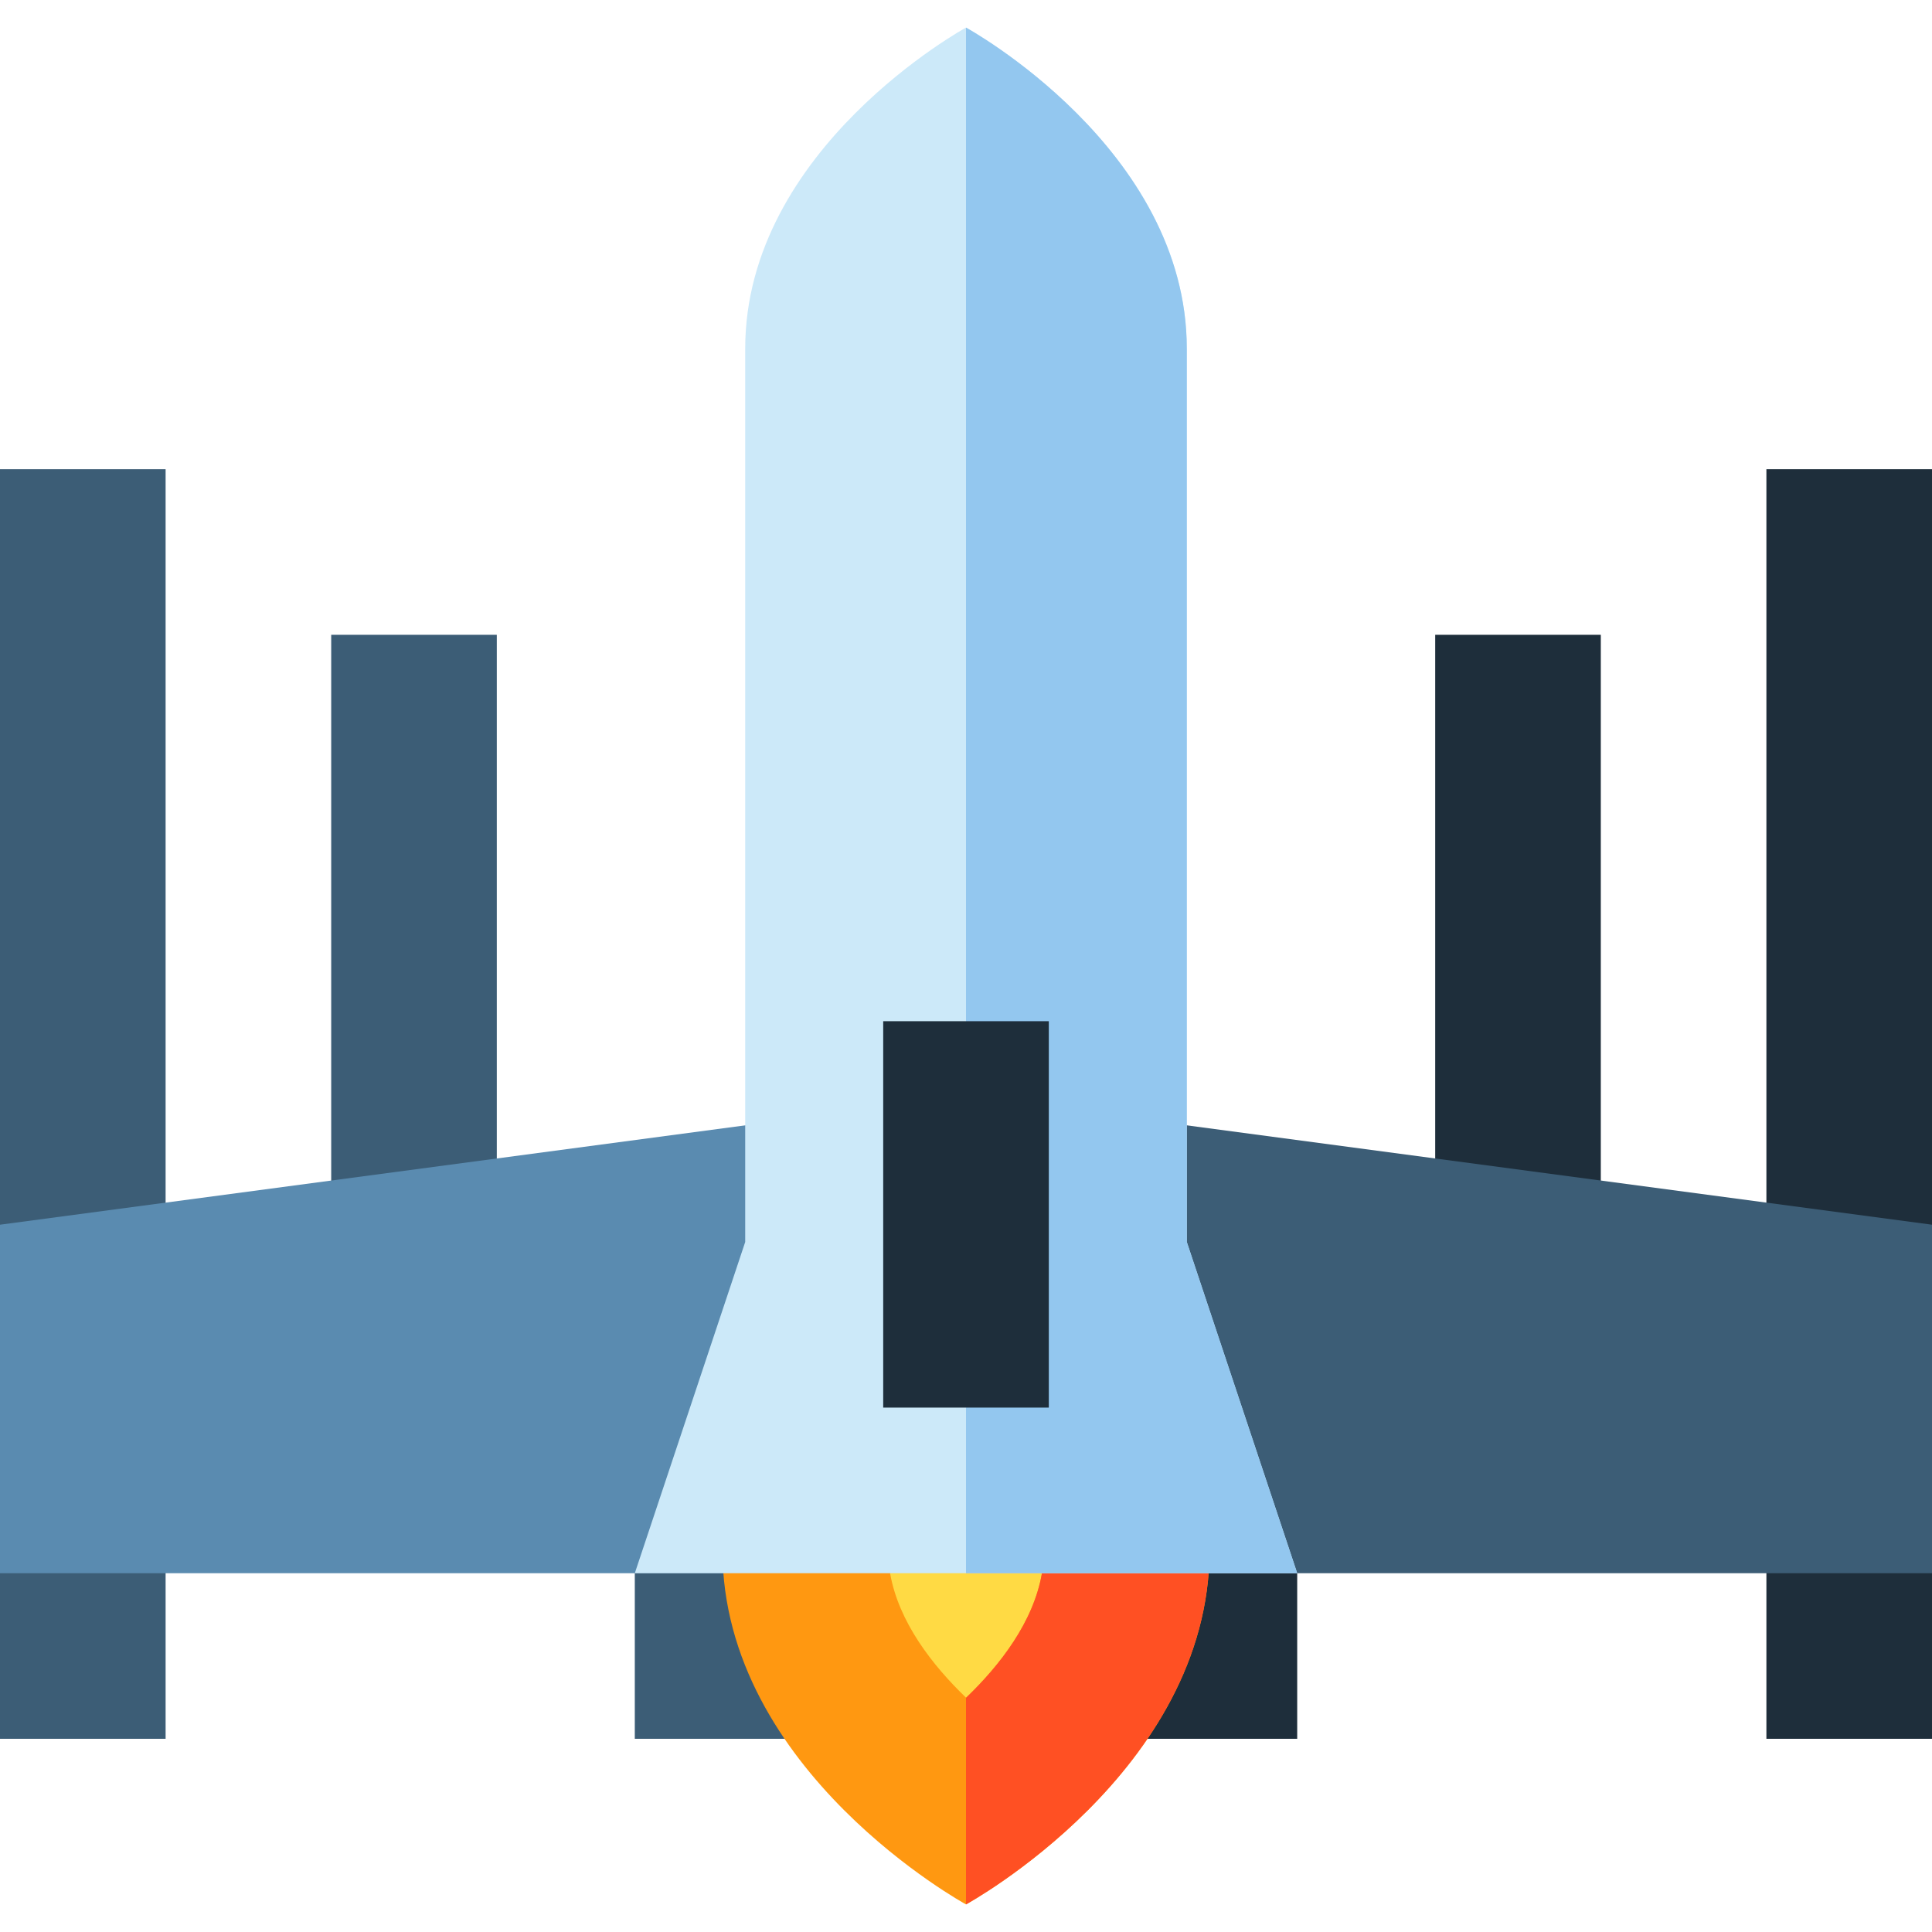
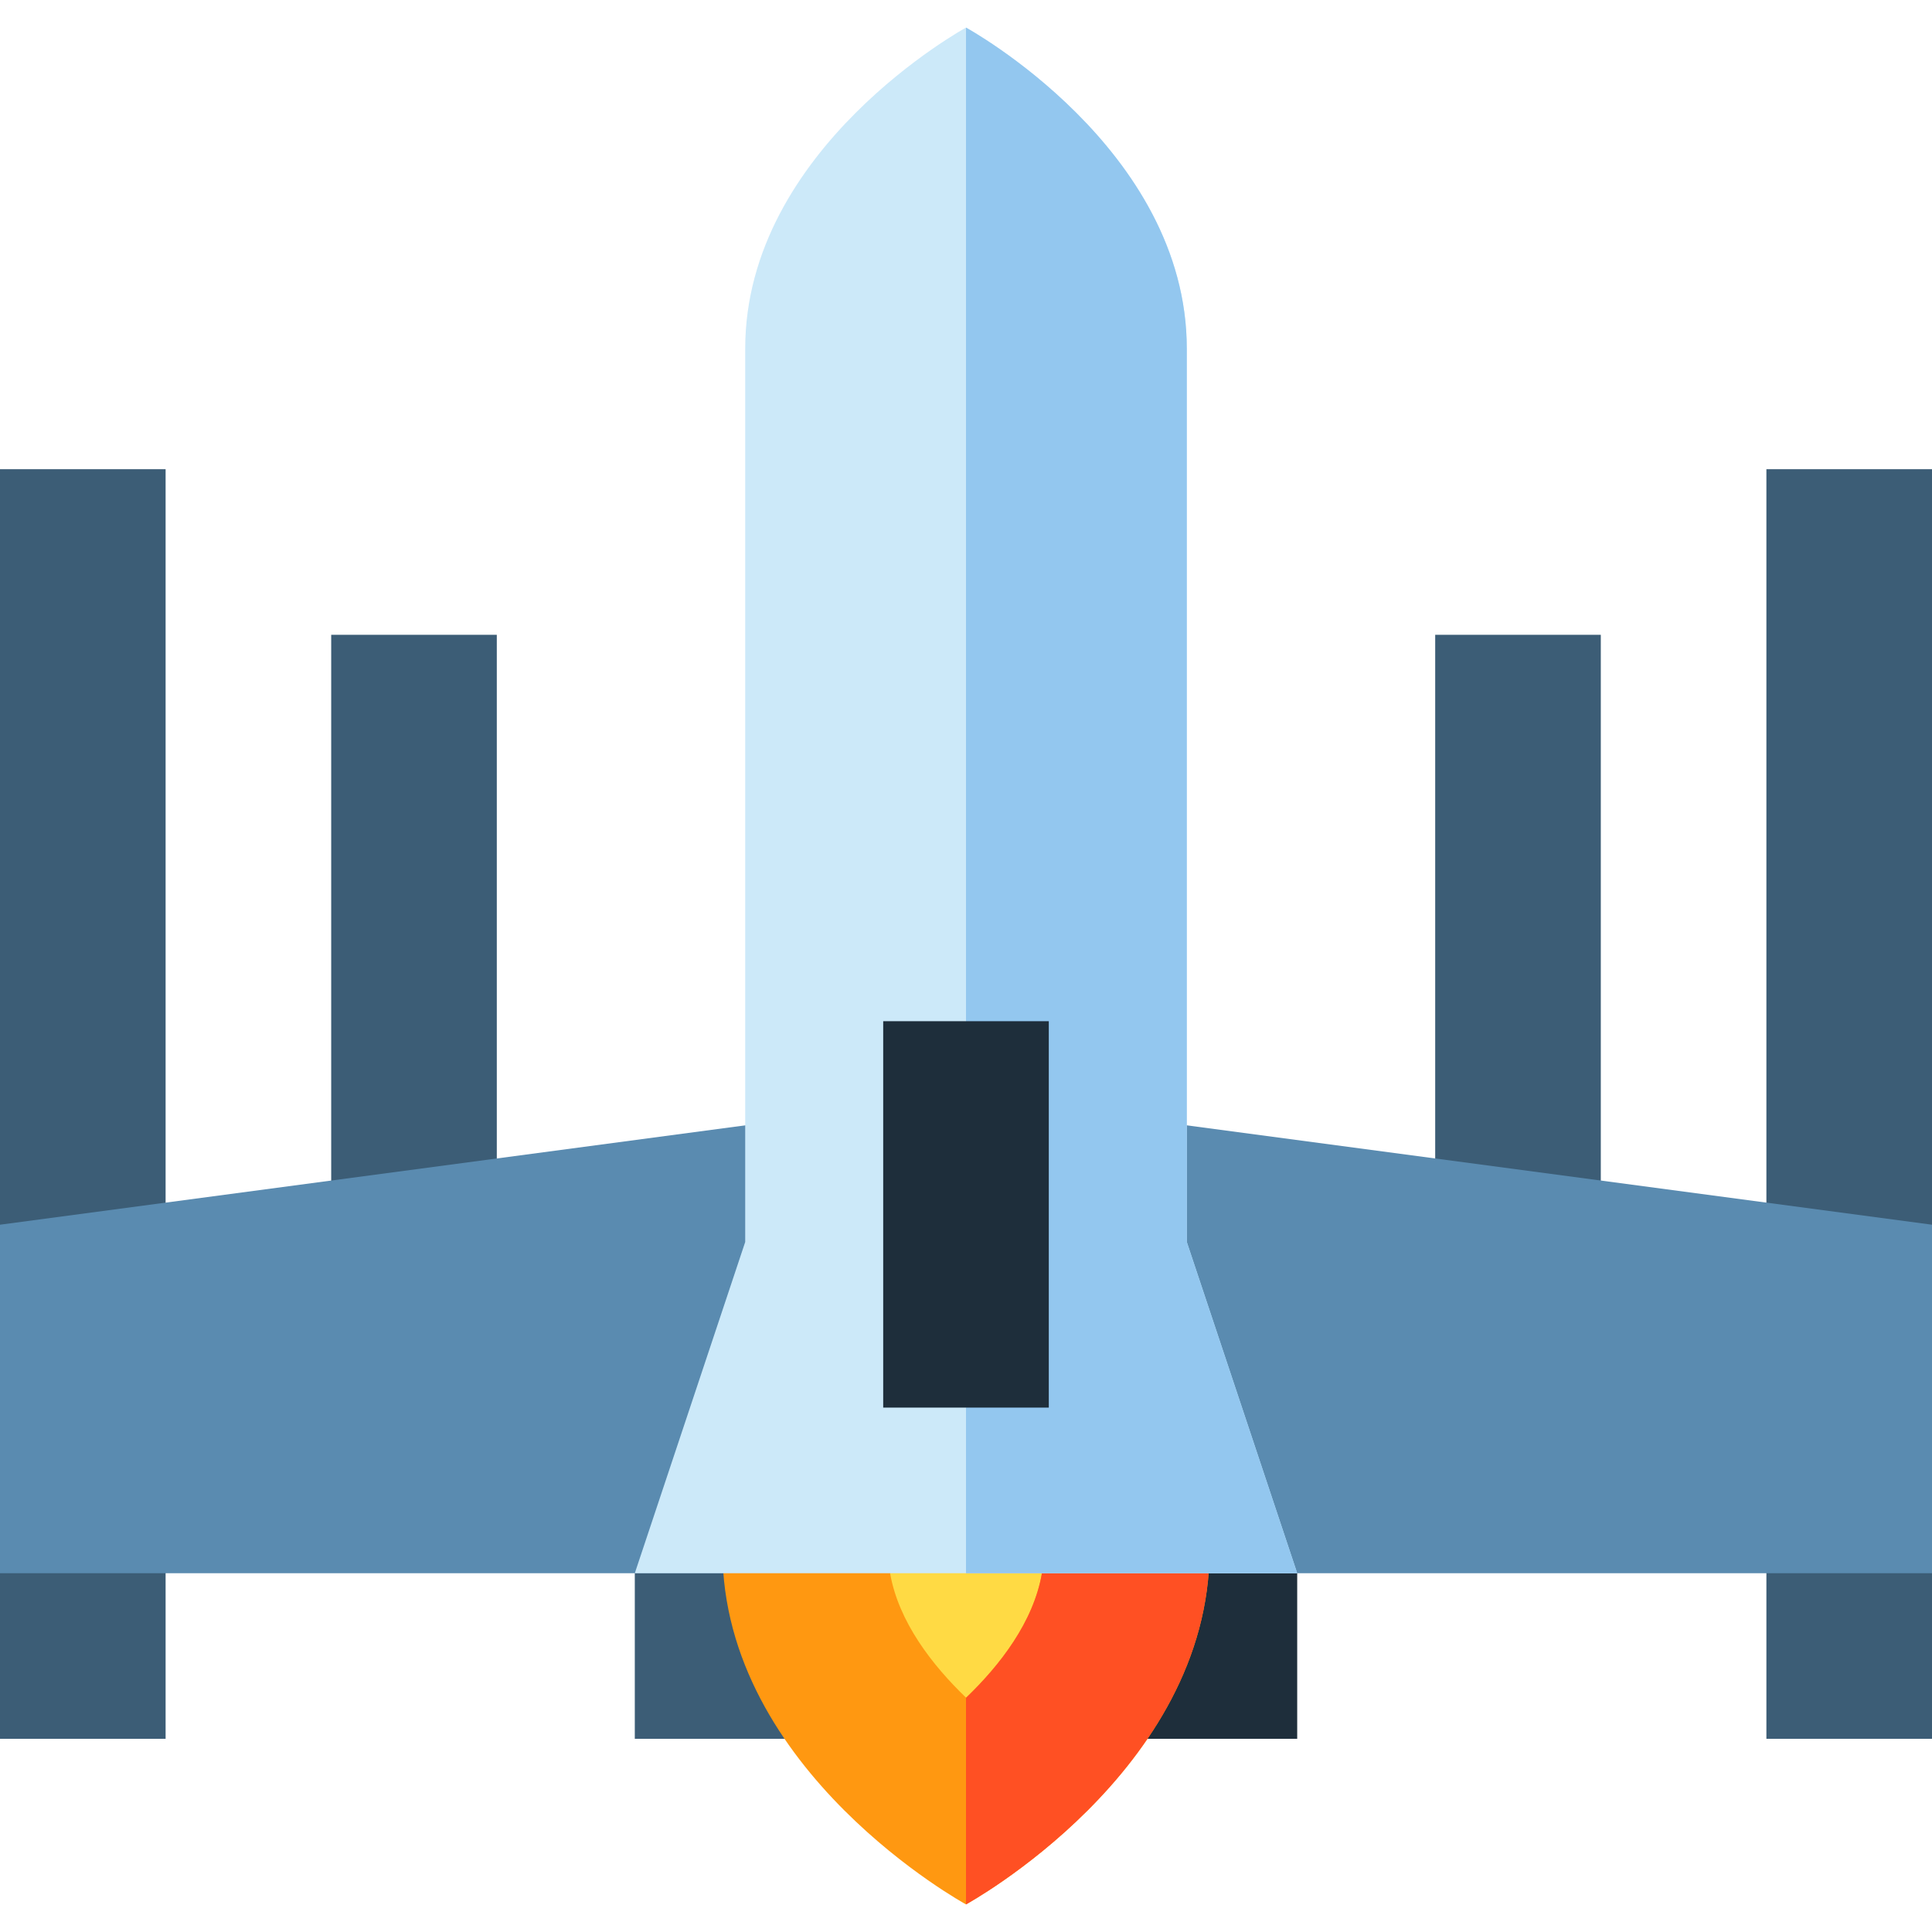
<svg xmlns="http://www.w3.org/2000/svg" version="1.1" id="Layer_1" x="0px" y="0px" viewBox="0 0 512 512" style="enable-background:new 0 0 512 512;" xml:space="preserve">
  <rect x="168.229" y="387.657" style="fill:#3C5D76;" width="43.886" height="73.143" />
  <rect x="299.886" y="387.657" style="fill:#1E2E3B;" width="43.886" height="73.143" />
  <g>
    <rect y="124.343" style="fill:#3C5D76;" width="43.886" height="336.457" />
    <rect x="87.771" y="168.229" style="fill:#3C5D76;" width="43.886" height="234.057" />
  </g>
  <polygon style="fill:#5A8BB0;" points="0,324.56 0,416.914 263.314,416.914 263.314,289.451 " />
  <g>
-     <rect x="468.114" y="124.343" style="fill:#1E2E3B;" width="43.886" height="336.457" />
-     <rect x="380.343" y="168.229" style="fill:#1E2E3B;" width="43.886" height="234.057" />
+     <rect x="468.114" y="124.343" style="fill:#3C5D76;" width="43.886" height="336.457" />
+     <rect x="380.343" y="168.229" style="fill:#3C5D76;" width="43.886" height="234.057" />
  </g>
-   <polygon style="fill:#3C5D76;" points="248.686,289.451 248.686,416.914 512,416.914 512,324.56 " />
+   <polygon style="fill:#5A8BB0;" points="248.686,289.451 248.686,416.914 512,416.914 512,324.56 " />
  <circle style="fill:#FFDA44;" cx="256" cy="431.543" r="29.257" />
  <path style="fill:#FF9811;" d="M191.463,373.029v37.786c0,58.668,64.537,93.872,64.537,93.872s64.537-35.204,64.537-93.872v-37.786  H191.463z M256.029,449.916c-8.973-8.631-17.905-20.114-20.145-33.002L256,402.286l20.123,14.629  C273.9,429.837,265.005,441.297,256.029,449.916z" />
  <path style="fill:#FF5023;" d="M256,373.029v43.886h20.123c-2.224,12.923-11.118,24.383-20.094,33.002  c-0.01-0.009-0.019-0.019-0.029-0.028v54.797c0,0,64.537-35.204,64.537-93.872v-37.786H256z" />
  <path style="fill:#CCE9F9;" d="M343.771,416.914l-29.257-87.771V92.426C314.514,39.231,256,7.314,256,7.314  s-58.514,31.917-58.514,85.112v236.717l-29.257,87.771H343.771z" />
  <path style="fill:#93C7EF;" d="M343.771,416.914l-29.257-87.771V92.426C314.514,39.231,256,7.314,256,7.314v409.6H343.771z" />
  <rect x="234.057" y="270.629" style="fill:#1E2E3B;" width="43.886" height="102.4" />
  <g>
</g>
  <g>
</g>
  <g>
</g>
  <g>
</g>
  <g>
</g>
  <g>
</g>
  <g>
</g>
  <g>
</g>
  <g>
</g>
  <g>
</g>
  <g>
</g>
  <g>
</g>
  <g>
</g>
  <g>
</g>
  <g>
</g>
</svg>
